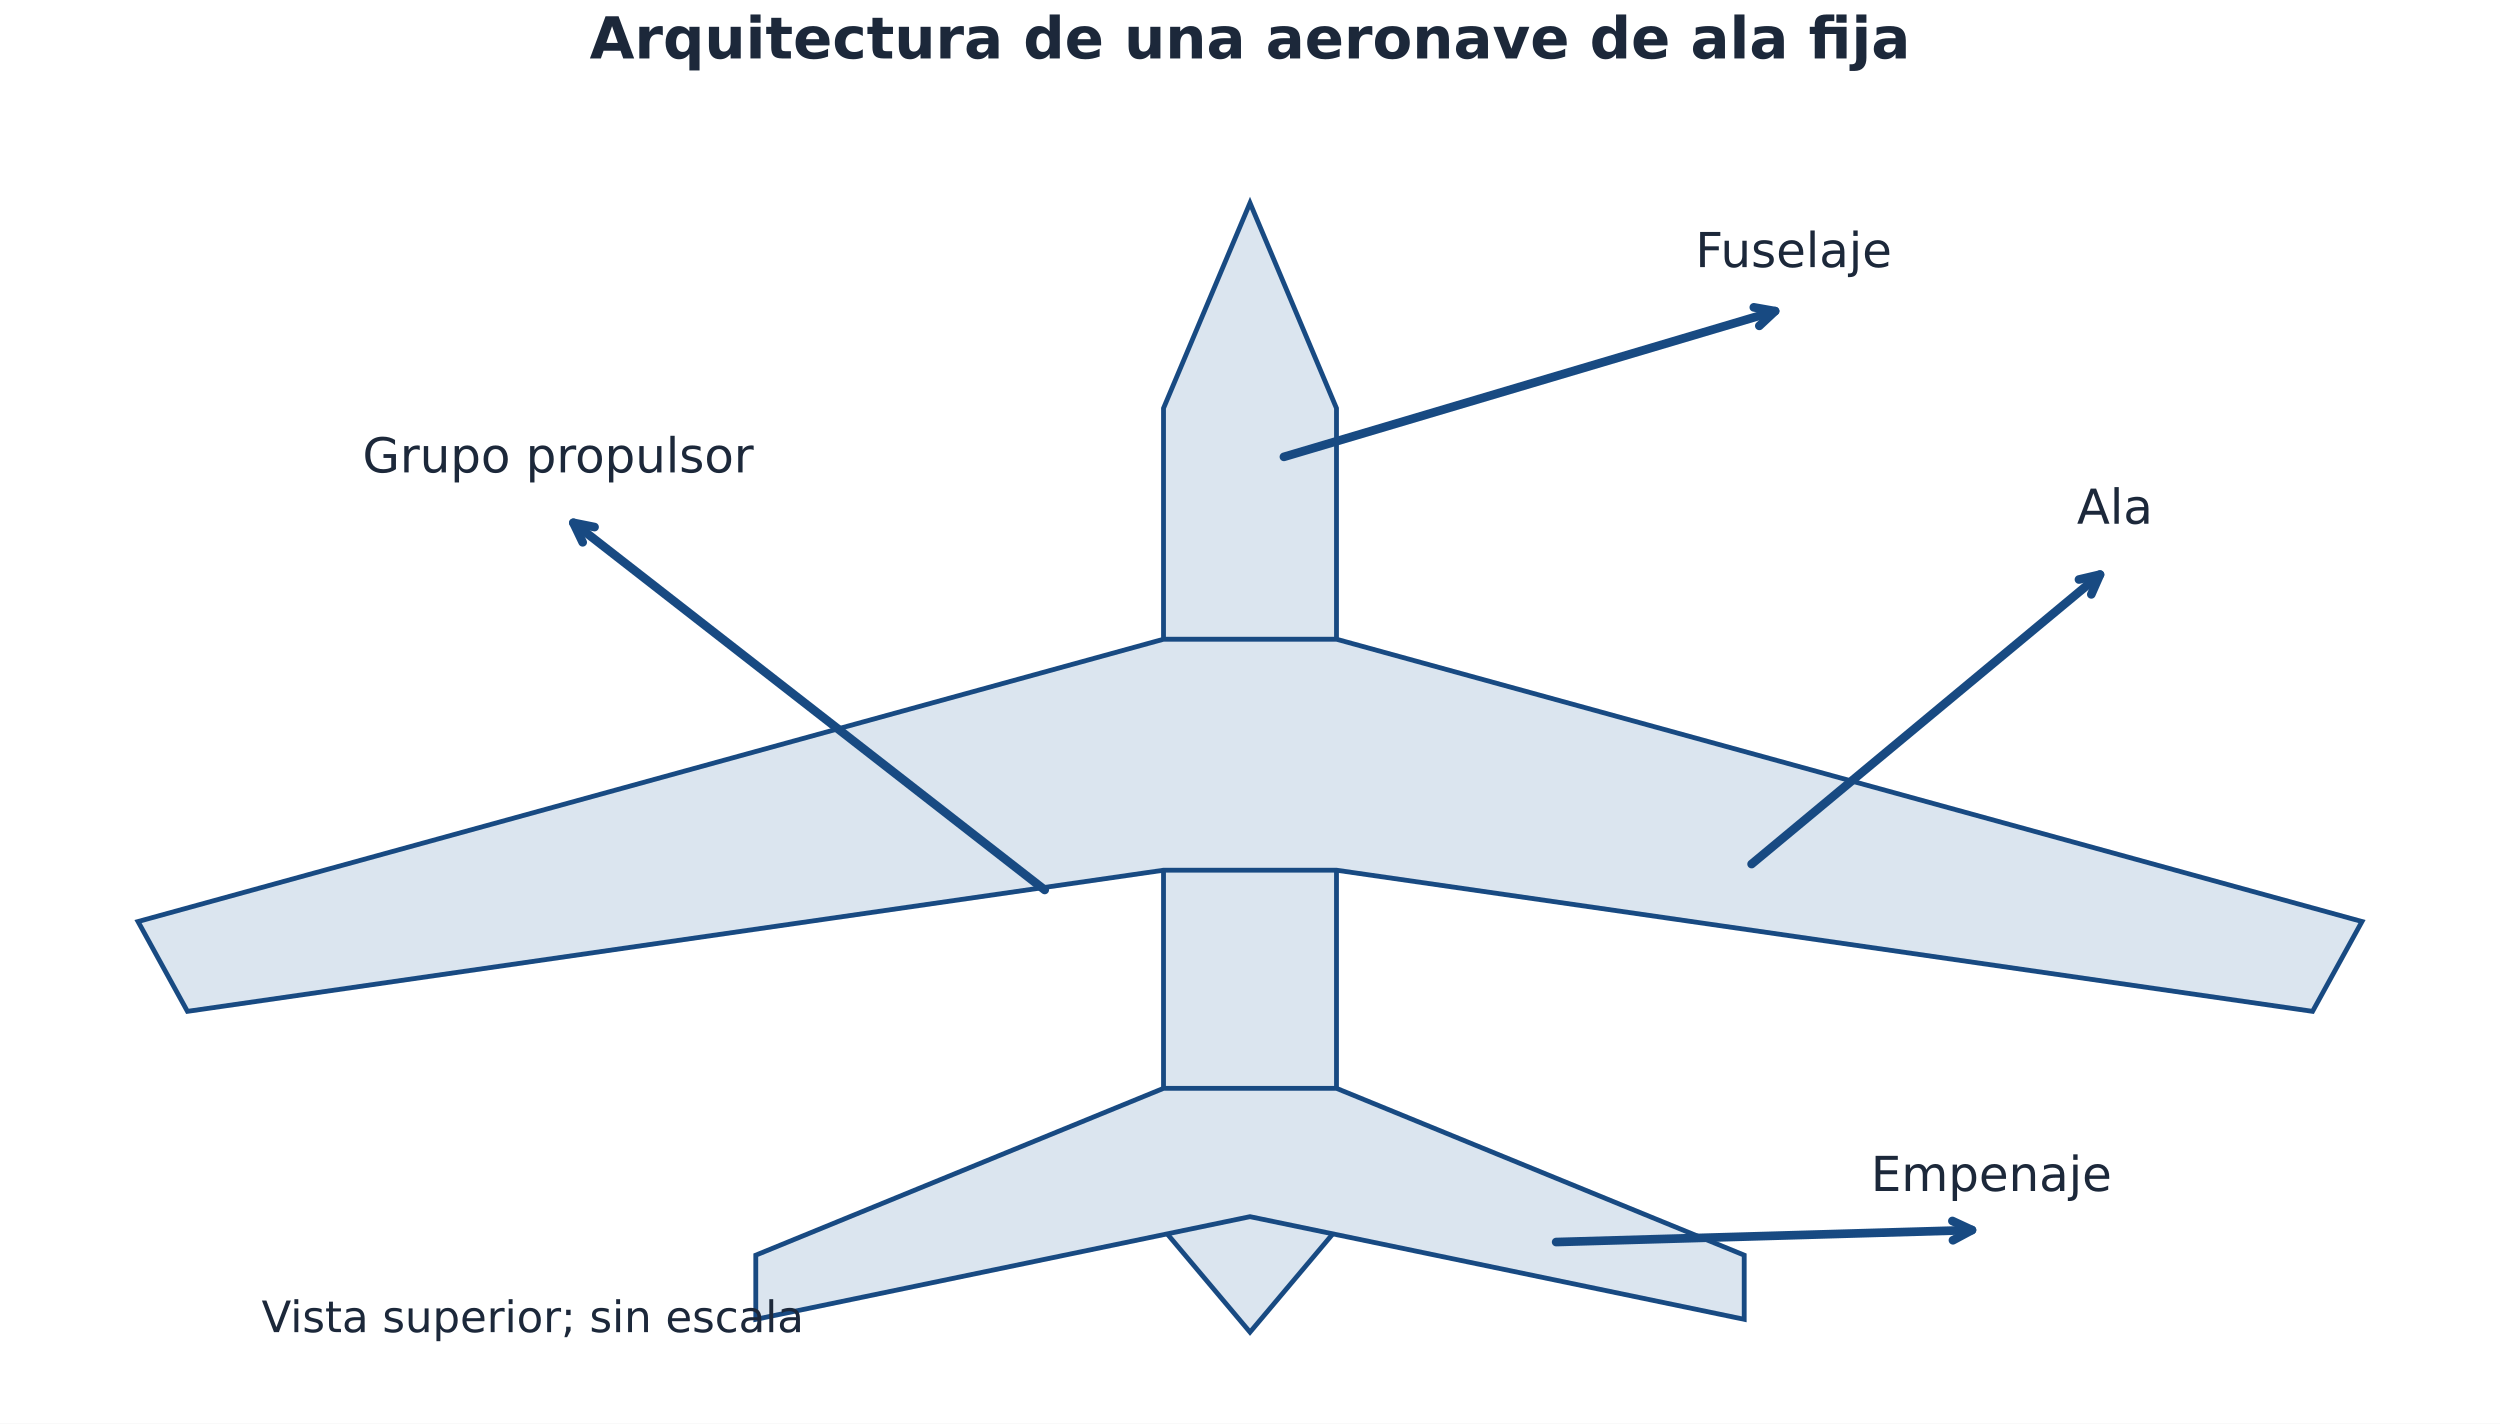
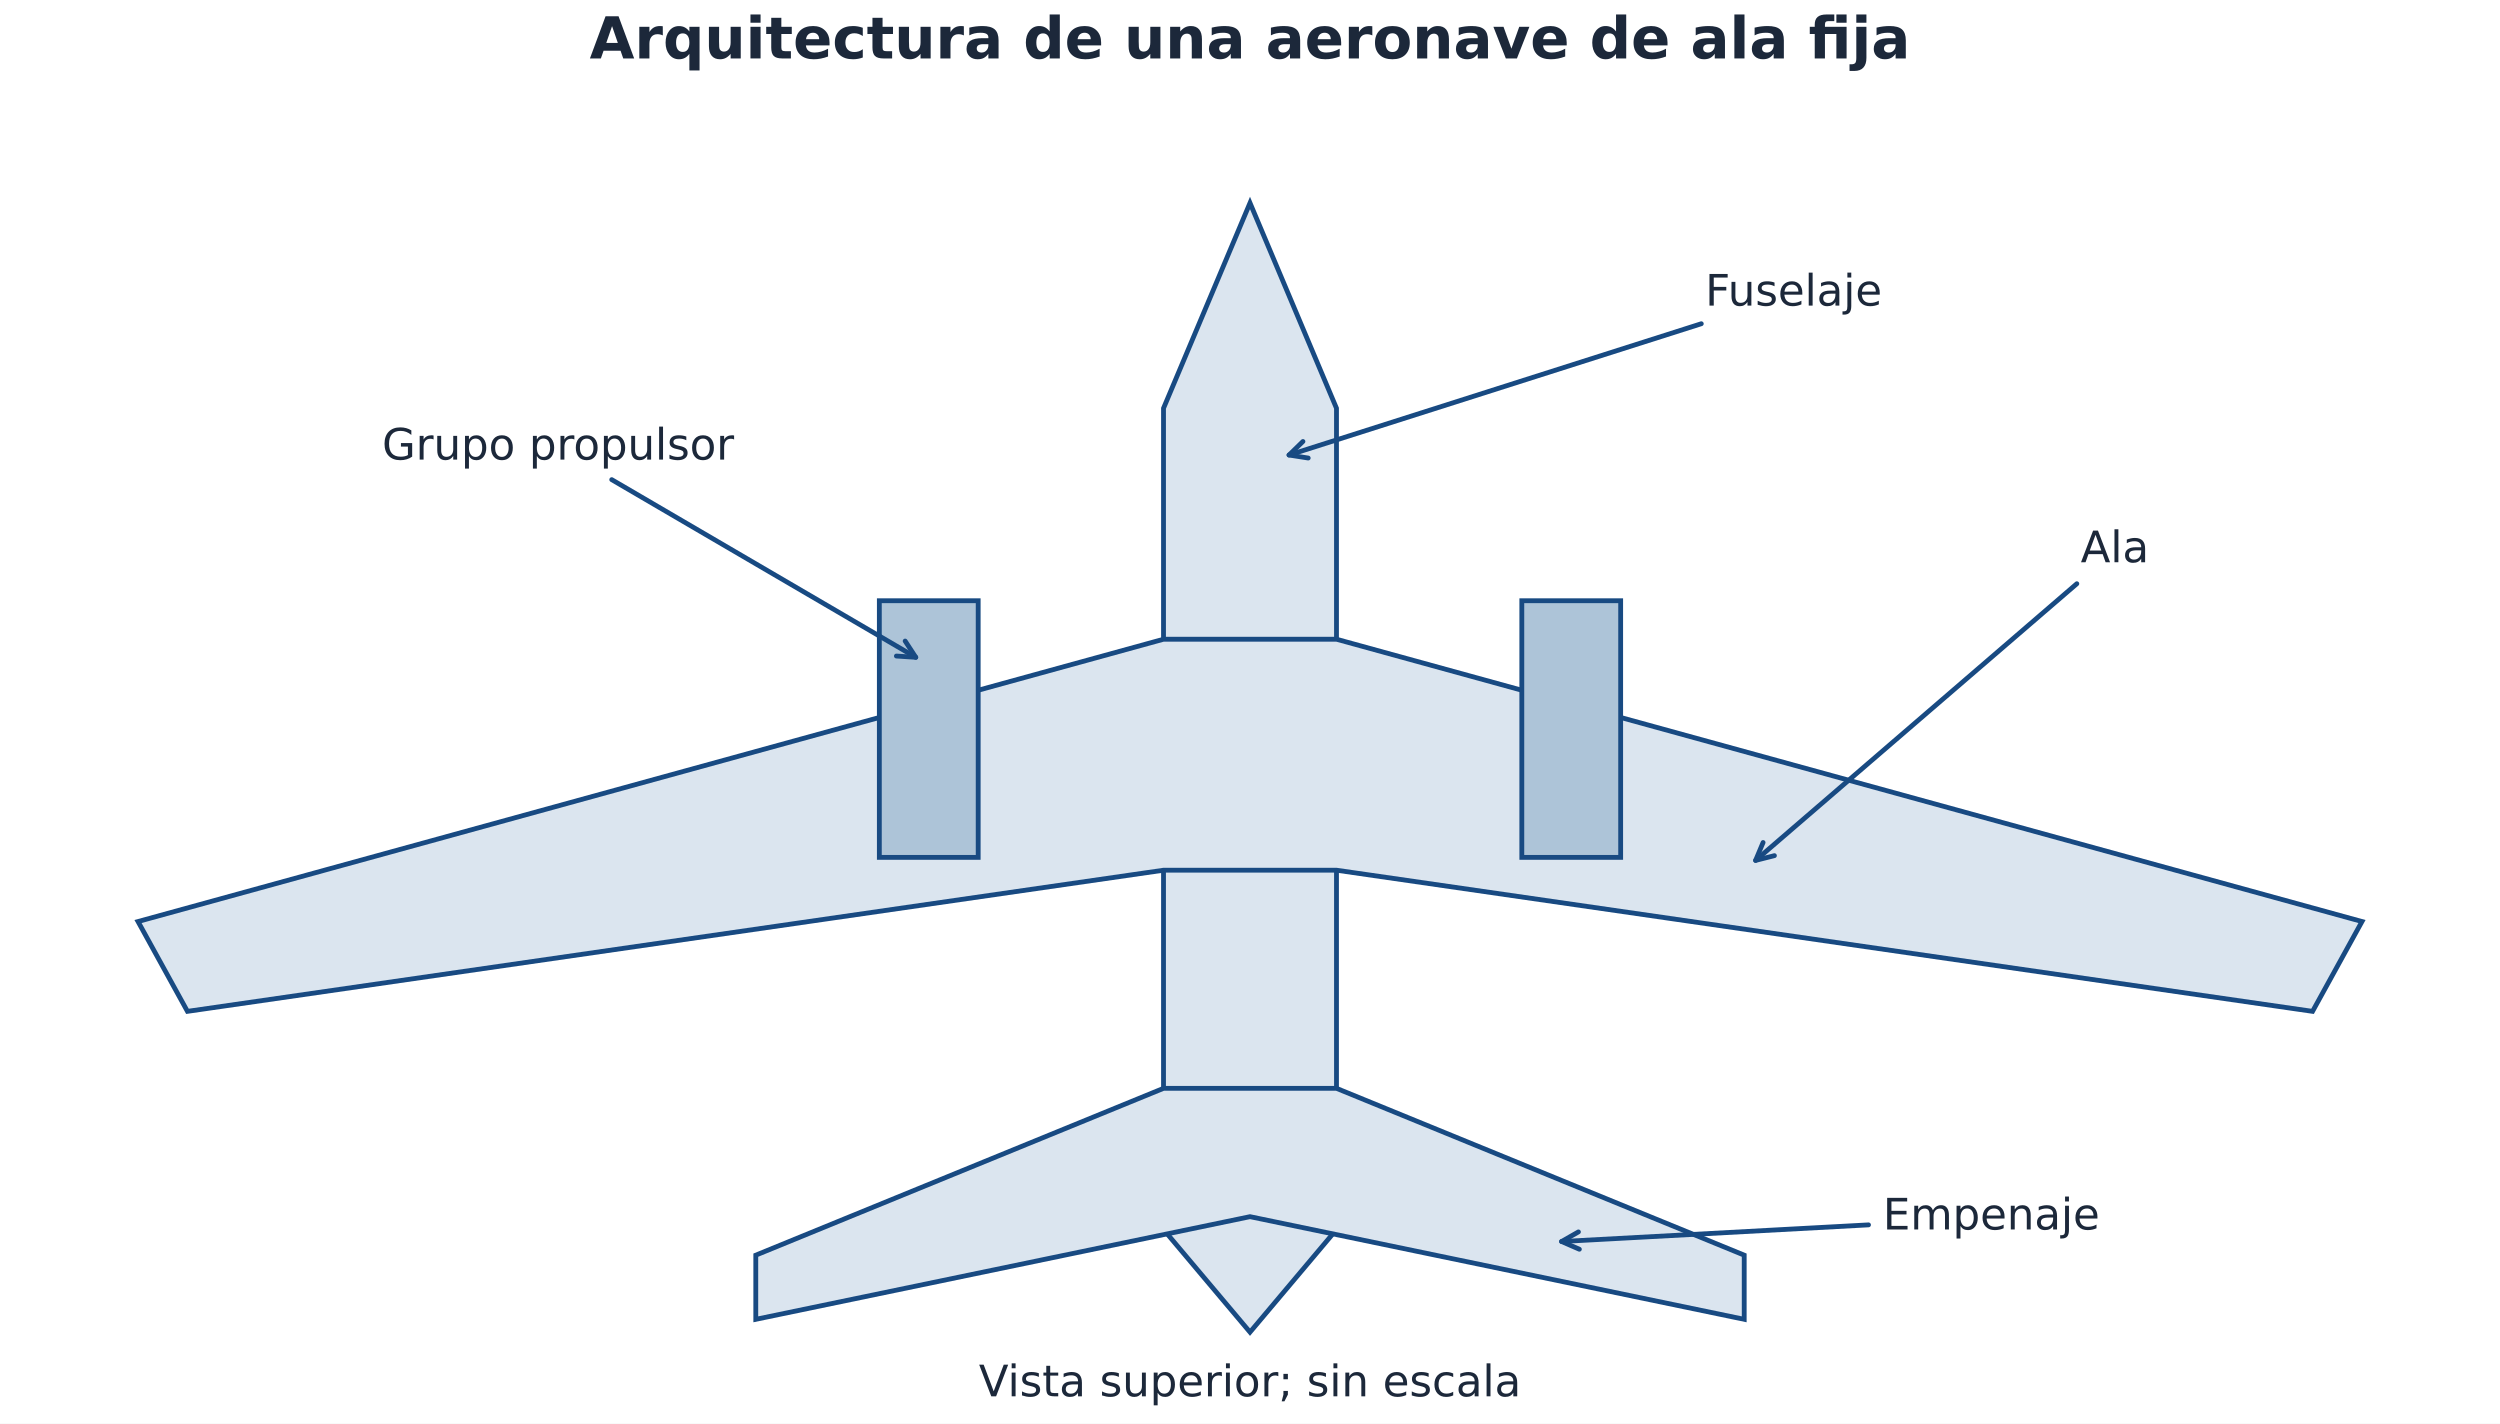
<svg xmlns="http://www.w3.org/2000/svg" xmlns:xlink="http://www.w3.org/1999/xlink" width="518.4pt" height="295.2pt" viewBox="0 0 518.4 295.2" version="1.1">
  <defs>
    <style type="text/css">*{stroke-linejoin: round; stroke-linecap: butt}</style>
  </defs>
  <g id="figure_1">
    <g id="patch_1">
      <path d="M 0 295.2  L 518.4 295.2  L 518.4 0  L 0 0  z " style="fill: #ffffff" />
    </g>
    <g id="axes_1">
      <g id="patch_2">
-         <path d="M 259.2 42.083  L 277.134 84.656  L 277.134 254.948  L 259.2 276.235  L 241.266 254.948  L 241.266 84.656  z " clip-path="url(#p9cdb7abfd5)" style="fill: #dbe5ef; stroke: #184a82; stroke-linejoin: miter" />
+         <path d="M 259.2 42.083  L 277.134 84.656  L 277.134 254.948  L 259.2 276.235  L 241.266 254.948  L 241.266 84.656  z " clip-path="url(#pdcdb04d840)" style="fill: #dbe5ef; stroke: #184a82; stroke-linejoin: miter" />
      </g>
      <g id="patch_3">
-         <path d="M 241.266 132.551  L 28.62 191.089  L 38.868 209.715  L 241.266 180.446  L 277.134 180.446  L 479.532 209.715  L 489.78 191.089  L 277.134 132.551  z " clip-path="url(#p9cdb7abfd5)" style="fill: #dbe5ef; stroke: #184a82; stroke-linejoin: miter" />
+         <path d="M 241.266 132.551  L 28.62 191.089  L 38.868 209.715  L 241.266 180.446  L 277.134 180.446  L 479.532 209.715  L 489.78 191.089  L 277.134 132.551  z " clip-path="url(#pdcdb04d840)" style="fill: #dbe5ef; stroke: #184a82; stroke-linejoin: miter" />
      </g>
      <g id="patch_4">
-         <path d="M 241.266 225.679  L 156.72 260.27  L 156.72 273.574  L 259.2 252.288  L 361.68 273.574  L 361.68 260.27  L 277.134 225.679  z " clip-path="url(#p9cdb7abfd5)" style="fill: #dbe5ef; stroke: #184a82; stroke-linejoin: miter" />
+         <path d="M 241.266 225.679  L 156.72 260.27  L 156.72 273.574  L 259.2 252.288  L 361.68 273.574  L 361.68 260.27  L 277.134 225.679  z " clip-path="url(#pdcdb04d840)" style="fill: #dbe5ef; stroke: #184a82; stroke-linejoin: miter" />
      </g>
      <g id="patch_5">
-         <path d="M 266.238 94.731  Q 318.124 79.335 368.079 64.512  " style="fill: none; stroke: #184a82; stroke-width: 1.8; stroke-linecap: round" />
-         <path d="M 363.676 63.732  L 368.079 64.512  L 364.814 67.567  " style="fill: none; stroke: #184a82; stroke-width: 1.8; stroke-linecap: round" />
+         <path d="M 182.34 177.785  L 202.836 177.785  L 202.836 124.568  L 182.34 124.568  z " clip-path="url(#pdcdb04d840)" style="fill: #adc4d8; stroke: #184a82; stroke-linejoin: miter" />
+       </g>
+       <g id="patch_6">
+         <path d="M 315.564 177.785  L 336.06 177.785  L 336.06 124.568  L 315.564 124.568  z " clip-path="url(#pdcdb04d840)" style="fill: #adc4d8; stroke: #184a82; stroke-linejoin: miter" />
+       </g>
+       <g id="patch_7">
+         <path d="M 352.779 67.13  Q 309.503 80.912 267.292 94.354  " style="fill: none; stroke: #184a82; stroke-linecap: round" />
+         <path d="M 271.269 94.977  L 267.292 94.354  L 270.176 91.547  " style="fill: none; stroke: #184a82; stroke-linecap: round" />
      </g>
      <g id="text_1">
-         <g style="fill: #1c283a" transform="translate(351.5568 55.38732) scale(0.1 -0.1)">
+         <g id="patch_8">
+           <path d="M 352.604 66.522  L 391.252 66.522  L 391.252 55.541  L 352.604 55.541  z " style="fill: #ffffff" />
+         </g>
+         <g style="fill: #1c283a" transform="translate(353.5939 63.36976) scale(0.09 -0.09)">
          <defs>
            <path id="DejaVuSans-29" d="M 628 4666  L 3309 4666  L 3309 4134  L 1259 4134  L 1259 2759  L 3109 2759  L 3109 2228  L 1259 2228  L 1259 0  L 628 0  L 628 4666  z " transform="scale(0.015625)" />
            <path id="DejaVuSans-58" d="M 544 1381  L 544 3500  L 1119 3500  L 1119 1403  Q 1119 906 1312 657  Q 1506 409 1894 409  Q 2359 409 2629 706  Q 2900 1003 2900 1516  L 2900 3500  L 3475 3500  L 3475 0  L 2900 0  L 2900 538  Q 2691 219 2414 64  Q 2138 -91 1772 -91  Q 1169 -91 856 284  Q 544 659 544 1381  z M 1991 3584  L 1991 3584  z " transform="scale(0.015625)" />
            <path id="DejaVuSans-56" d="M 2834 3397  L 2834 2853  Q 2591 2978 2328 3040  Q 2066 3103 1784 3103  Q 1356 3103 1142 2972  Q 928 2841 928 2578  Q 928 2378 1081 2264  Q 1234 2150 1697 2047  L 1894 2003  Q 2506 1872 2764 1633  Q 3022 1394 3022 966  Q 3022 478 2636 193  Q 2250 -91 1575 -91  Q 1294 -91 989 -36  Q 684 19 347 128  L 347 722  Q 666 556 975 473  Q 1284 391 1588 391  Q 1994 391 2212 530  Q 2431 669 2431 922  Q 2431 1156 2273 1281  Q 2116 1406 1581 1522  L 1381 1569  Q 847 1681 609 1914  Q 372 2147 372 2553  Q 372 3047 722 3315  Q 1072 3584 1716 3584  Q 2034 3584 2315 3537  Q 2597 3491 2834 3397  z " transform="scale(0.015625)" />
            <path id="DejaVuSans-48" d="M 3597 1894  L 3597 1613  L 953 1613  Q 991 1019 1311 708  Q 1631 397 2203 397  Q 2534 397 2845 478  Q 3156 559 3463 722  L 3463 178  Q 3153 47 2828 -22  Q 2503 -91 2169 -91  Q 1331 -91 842 396  Q 353 884 353 1716  Q 353 2575 817 3079  Q 1281 3584 2069 3584  Q 2775 3584 3186 3129  Q 3597 2675 3597 1894  z M 3022 2063  Q 3016 2534 2758 2815  Q 2500 3097 2075 3097  Q 1594 3097 1305 2825  Q 1016 2553 972 2059  L 3022 2063  z " transform="scale(0.015625)" />
            <path id="DejaVuSans-4f" d="M 603 4863  L 1178 4863  L 1178 0  L 603 0  L 603 4863  z " transform="scale(0.015625)" />
            <path id="DejaVuSans-44" d="M 2194 1759  Q 1497 1759 1228 1600  Q 959 1441 959 1056  Q 959 750 1161 570  Q 1363 391 1709 391  Q 2188 391 2477 730  Q 2766 1069 2766 1631  L 2766 1759  L 2194 1759  z M 3341 1997  L 3341 0  L 2766 0  L 2766 531  Q 2569 213 2275 61  Q 1981 -91 1556 -91  Q 1019 -91 701 211  Q 384 513 384 1019  Q 384 1609 779 1909  Q 1175 2209 1959 2209  L 2766 2209  L 2766 2266  Q 2766 2663 2505 2880  Q 2244 3097 1772 3097  Q 1472 3097 1187 3025  Q 903 2953 641 2809  L 641 3341  Q 956 3463 1253 3523  Q 1550 3584 1831 3584  Q 2591 3584 2966 3190  Q 3341 2797 3341 1997  z " transform="scale(0.015625)" />
            <path id="DejaVuSans-4d" d="M 603 3500  L 1178 3500  L 1178 -63  Q 1178 -731 923 -1031  Q 669 -1331 103 -1331  L -116 -1331  L -116 -844  L 38 -844  Q 366 -844 484 -692  Q 603 -541 603 -63  L 603 3500  z M 603 4863  L 1178 4863  L 1178 4134  L 603 4134  L 603 4863  z " transform="scale(0.015625)" />
          </defs>
          <use xlink:href="#DejaVuSans-29" />
          <use xlink:href="#DejaVuSans-58" transform="translate(52.04688 0)" />
          <use xlink:href="#DejaVuSans-56" transform="translate(115.4219 0)" />
          <use xlink:href="#DejaVuSans-48" transform="translate(167.5156 0)" />
          <use xlink:href="#DejaVuSans-4f" transform="translate(229.0469 0)" />
          <use xlink:href="#DejaVuSans-44" transform="translate(256.8281 0)" />
          <use xlink:href="#DejaVuSans-4d" transform="translate(318.1094 0)" />
          <use xlink:href="#DejaVuSans-48" transform="translate(345.8906 0)" />
        </g>
      </g>
-       <g id="patch_6">
-         <path d="M 363.216 179.169  Q 400.109 148.516 435.454 119.15  " style="fill: none; stroke: #184a82; stroke-width: 1.8; stroke-linecap: round" />
-         <path d="M 431.099 120.168  L 435.454 119.15  L 433.656 123.244  " style="fill: none; stroke: #184a82; stroke-width: 1.8; stroke-linecap: round" />
+       <g id="patch_9">
+         <path d="M 430.65 121.043  Q 396.922 150.092 364.04 178.413  " style="fill: none; stroke: #184a82; stroke-linecap: round" />
+         <path d="M 367.943 177.427  L 364.04 178.413  L 365.593 174.699  " style="fill: none; stroke: #184a82; stroke-linecap: round" />
      </g>
      <g id="text_2">
-         <g style="fill: #1c283a" transform="translate(430.6664 108.6036) scale(0.1 -0.1)">
+         <g id="patch_10">
+           <path d="M 430.464 119.738  L 446.616 119.738  L 446.616 108.757  L 430.464 108.757  z " style="fill: #ffffff" />
+         </g>
+         <g style="fill: #1c283a" transform="translate(431.4537 116.586) scale(0.09 -0.09)">
          <defs>
            <path id="DejaVuSans-24" d="M 2188 4044  L 1331 1722  L 3047 1722  L 2188 4044  z M 1831 4666  L 2547 4666  L 4325 0  L 3669 0  L 3244 1197  L 1141 1197  L 716 0  L 50 0  L 1831 4666  z " transform="scale(0.015625)" />
          </defs>
          <use xlink:href="#DejaVuSans-24" />
          <use xlink:href="#DejaVuSans-4f" transform="translate(68.40625 0)" />
          <use xlink:href="#DejaVuSans-44" transform="translate(96.1875 0)" />
        </g>
      </g>
-       <g id="patch_7">
-         <path d="M 322.689 257.551  Q 366.804 256.279 408.906 255.064  " style="fill: none; stroke: #184a82; stroke-width: 1.8; stroke-linecap: round" />
-         <path d="M 404.85 253.18  L 408.906 255.064  L 404.966 257.179  " style="fill: none; stroke: #184a82; stroke-width: 1.8; stroke-linecap: round" />
+       <g id="patch_11">
+         <path d="M 387.455 253.99  Q 355.072 255.746 323.805 257.44  " style="fill: none; stroke: #184a82; stroke-linecap: round" />
+         <path d="M 327.497 259.043  L 323.805 257.44  L 327.303 255.448  " style="fill: none; stroke: #184a82; stroke-linecap: round" />
      </g>
      <g id="text_3">
-         <g style="fill: #1c283a" transform="translate(387.9409 246.9659) scale(0.1 -0.1)">
+         <g id="patch_12">
+           <path d="M 389.449 258.1  L 436.391 258.1  L 436.391 247.12  L 389.449 247.12  z " style="fill: #ffffff" />
+         </g>
+         <g style="fill: #1c283a" transform="translate(390.4388 254.9484) scale(0.09 -0.09)">
          <defs>
            <path id="DejaVuSans-28" d="M 628 4666  L 3578 4666  L 3578 4134  L 1259 4134  L 1259 2753  L 3481 2753  L 3481 2222  L 1259 2222  L 1259 531  L 3634 531  L 3634 0  L 628 0  L 628 4666  z " transform="scale(0.015625)" />
            <path id="DejaVuSans-50" d="M 3328 2828  Q 3544 3216 3844 3400  Q 4144 3584 4550 3584  Q 5097 3584 5394 3201  Q 5691 2819 5691 2113  L 5691 0  L 5113 0  L 5113 2094  Q 5113 2597 4934 2840  Q 4756 3084 4391 3084  Q 3944 3084 3684 2787  Q 3425 2491 3425 1978  L 3425 0  L 2847 0  L 2847 2094  Q 2847 2600 2669 2842  Q 2491 3084 2119 3084  Q 1678 3084 1418 2786  Q 1159 2488 1159 1978  L 1159 0  L 581 0  L 581 3500  L 1159 3500  L 1159 2956  Q 1356 3278 1631 3431  Q 1906 3584 2284 3584  Q 2666 3584 2933 3390  Q 3200 3197 3328 2828  z " transform="scale(0.015625)" />
            <path id="DejaVuSans-53" d="M 1159 525  L 1159 -1331  L 581 -1331  L 581 3500  L 1159 3500  L 1159 2969  Q 1341 3281 1617 3432  Q 1894 3584 2278 3584  Q 2916 3584 3314 3078  Q 3713 2572 3713 1747  Q 3713 922 3314 415  Q 2916 -91 2278 -91  Q 1894 -91 1617 61  Q 1341 213 1159 525  z M 3116 1747  Q 3116 2381 2855 2742  Q 2594 3103 2138 3103  Q 1681 3103 1420 2742  Q 1159 2381 1159 1747  Q 1159 1113 1420 752  Q 1681 391 2138 391  Q 2594 391 2855 752  Q 3116 1113 3116 1747  z " transform="scale(0.015625)" />
            <path id="DejaVuSans-51" d="M 3513 2113  L 3513 0  L 2938 0  L 2938 2094  Q 2938 2591 2744 2837  Q 2550 3084 2163 3084  Q 1697 3084 1428 2787  Q 1159 2491 1159 1978  L 1159 0  L 581 0  L 581 3500  L 1159 3500  L 1159 2956  Q 1366 3272 1645 3428  Q 1925 3584 2291 3584  Q 2894 3584 3203 3211  Q 3513 2838 3513 2113  z " transform="scale(0.015625)" />
          </defs>
          <use xlink:href="#DejaVuSans-28" />
          <use xlink:href="#DejaVuSans-50" transform="translate(63.1875 0)" />
          <use xlink:href="#DejaVuSans-53" transform="translate(160.5938 0)" />
          <use xlink:href="#DejaVuSans-48" transform="translate(224.0781 0)" />
          <use xlink:href="#DejaVuSans-51" transform="translate(285.6094 0)" />
          <use xlink:href="#DejaVuSans-44" transform="translate(348.9844 0)" />
          <use xlink:href="#DejaVuSans-4d" transform="translate(410.2656 0)" />
          <use xlink:href="#DejaVuSans-48" transform="translate(438.0469 0)" />
        </g>
      </g>
-       <g id="patch_8">
-         <path d="M 216.629 184.537  Q 166.968 145.855 118.895 108.41  " style="fill: none; stroke: #184a82; stroke-width: 1.8; stroke-linecap: round" />
-         <path d="M 120.822 112.446  L 118.895 108.41  L 123.28 109.29  " style="fill: none; stroke: #184a82; stroke-width: 1.8; stroke-linecap: round" />
+       <g id="patch_13">
+         <path d="M 126.848 99.459  Q 158.853 118.16 189.893 136.298  " style="fill: none; stroke: #184a82; stroke-linecap: round" />
+         <path d="M 187.693 132.928  L 189.893 136.298  L 185.877 136.036  " style="fill: none; stroke: #184a82; stroke-linecap: round" />
      </g>
      <g id="text_4">
-         <g style="fill: #1c283a" transform="translate(75.17657 97.96034) scale(0.1 -0.1)">
+         <g id="patch_14">
+           <path d="M 78.242 98.452  L 153.215 98.452  L 153.215 87.471  L 78.242 87.471  z " style="fill: #ffffff" />
+         </g>
+         <g style="fill: #1c283a" transform="translate(79.23173 95.29953) scale(0.09 -0.09)">
          <defs>
            <path id="DejaVuSans-2a" d="M 3809 666  L 3809 1919  L 2778 1919  L 2778 2438  L 4434 2438  L 4434 434  Q 4069 175 3628 42  Q 3188 -91 2688 -91  Q 1594 -91 976 548  Q 359 1188 359 2328  Q 359 3472 976 4111  Q 1594 4750 2688 4750  Q 3144 4750 3555 4637  Q 3966 4525 4313 4306  L 4313 3634  Q 3963 3931 3569 4081  Q 3175 4231 2741 4231  Q 1884 4231 1454 3753  Q 1025 3275 1025 2328  Q 1025 1384 1454 906  Q 1884 428 2741 428  Q 3075 428 3337 486  Q 3600 544 3809 666  z " transform="scale(0.015625)" />
            <path id="DejaVuSans-55" d="M 2631 2963  Q 2534 3019 2420 3045  Q 2306 3072 2169 3072  Q 1681 3072 1420 2755  Q 1159 2438 1159 1844  L 1159 0  L 581 0  L 581 3500  L 1159 3500  L 1159 2956  Q 1341 3275 1631 3429  Q 1922 3584 2338 3584  Q 2397 3584 2469 3576  Q 2541 3569 2628 3553  L 2631 2963  z " transform="scale(0.015625)" />
            <path id="DejaVuSans-52" d="M 1959 3097  Q 1497 3097 1228 2736  Q 959 2375 959 1747  Q 959 1119 1226 758  Q 1494 397 1959 397  Q 2419 397 2687 759  Q 2956 1122 2956 1747  Q 2956 2369 2687 2733  Q 2419 3097 1959 3097  z M 1959 3584  Q 2709 3584 3137 3096  Q 3566 2609 3566 1747  Q 3566 888 3137 398  Q 2709 -91 1959 -91  Q 1206 -91 779 398  Q 353 888 353 1747  Q 353 2609 779 3096  Q 1206 3584 1959 3584  z " transform="scale(0.015625)" />
            <path id="DejaVuSans-3" transform="scale(0.015625)" />
          </defs>
          <use xlink:href="#DejaVuSans-2a" />
          <use xlink:href="#DejaVuSans-55" transform="translate(77.48438 0)" />
          <use xlink:href="#DejaVuSans-58" transform="translate(118.5938 0)" />
          <use xlink:href="#DejaVuSans-53" transform="translate(181.9688 0)" />
          <use xlink:href="#DejaVuSans-52" transform="translate(245.4531 0)" />
          <use xlink:href="#DejaVuSans-3" transform="translate(306.6406 0)" />
          <use xlink:href="#DejaVuSans-53" transform="translate(338.4219 0)" />
          <use xlink:href="#DejaVuSans-55" transform="translate(401.9062 0)" />
          <use xlink:href="#DejaVuSans-52" transform="translate(440.8125 0)" />
          <use xlink:href="#DejaVuSans-53" transform="translate(502 0)" />
          <use xlink:href="#DejaVuSans-58" transform="translate(565.4844 0)" />
          <use xlink:href="#DejaVuSans-4f" transform="translate(628.8594 0)" />
          <use xlink:href="#DejaVuSans-56" transform="translate(656.6406 0)" />
          <use xlink:href="#DejaVuSans-52" transform="translate(708.7344 0)" />
          <use xlink:href="#DejaVuSans-55" transform="translate(769.9219 0)" />
        </g>
      </g>
      <g id="text_5">
-         <g style="fill: #1c283a" transform="translate(54.24019 276.2349) scale(0.09 -0.09)">
+         <g id="patch_15">
+           <path d="M 201.984 292.691  L 316.416 292.691  L 316.416 281.71  L 201.984 281.71  z " style="fill: #ffffff" />
+         </g>
+         <g style="fill: #1c283a" transform="translate(202.9739 289.5389) scale(0.09 -0.09)">
          <defs>
            <path id="DejaVuSans-39" d="M 1831 0  L 50 4666  L 709 4666  L 2188 738  L 3669 4666  L 4325 4666  L 2547 0  L 1831 0  z " transform="scale(0.015625)" />
            <path id="DejaVuSans-4c" d="M 603 3500  L 1178 3500  L 1178 0  L 603 0  L 603 3500  z M 603 4863  L 1178 4863  L 1178 4134  L 603 4134  L 603 4863  z " transform="scale(0.015625)" />
            <path id="DejaVuSans-57" d="M 1172 4494  L 1172 3500  L 2356 3500  L 2356 3053  L 1172 3053  L 1172 1153  Q 1172 725 1289 603  Q 1406 481 1766 481  L 2356 481  L 2356 0  L 1766 0  Q 1100 0 847 248  Q 594 497 594 1153  L 594 3053  L 172 3053  L 172 3500  L 594 3500  L 594 4494  L 1172 4494  z " transform="scale(0.015625)" />
            <path id="DejaVuSans-1e" d="M 750 3309  L 1409 3309  L 1409 2516  L 750 2516  L 750 3309  z M 750 794  L 1409 794  L 1409 256  L 897 -744  L 494 -744  L 750 256  L 750 794  z " transform="scale(0.015625)" />
            <path id="DejaVuSans-46" d="M 3122 3366  L 3122 2828  Q 2878 2963 2633 3030  Q 2388 3097 2138 3097  Q 1578 3097 1268 2742  Q 959 2388 959 1747  Q 959 1106 1268 751  Q 1578 397 2138 397  Q 2388 397 2633 464  Q 2878 531 3122 666  L 3122 134  Q 2881 22 2623 -34  Q 2366 -91 2075 -91  Q 1284 -91 818 406  Q 353 903 353 1747  Q 353 2603 823 3093  Q 1294 3584 2113 3584  Q 2378 3584 2631 3529  Q 2884 3475 3122 3366  z " transform="scale(0.015625)" />
          </defs>
          <use xlink:href="#DejaVuSans-39" />
          <use xlink:href="#DejaVuSans-4c" transform="translate(66.20312 0)" />
          <use xlink:href="#DejaVuSans-56" transform="translate(93.98438 0)" />
          <use xlink:href="#DejaVuSans-57" transform="translate(146.0781 0)" />
          <use xlink:href="#DejaVuSans-44" transform="translate(185.2812 0)" />
          <use xlink:href="#DejaVuSans-3" transform="translate(246.5625 0)" />
          <use xlink:href="#DejaVuSans-56" transform="translate(278.3438 0)" />
          <use xlink:href="#DejaVuSans-58" transform="translate(330.4375 0)" />
          <use xlink:href="#DejaVuSans-53" transform="translate(393.8125 0)" />
          <use xlink:href="#DejaVuSans-48" transform="translate(457.2969 0)" />
          <use xlink:href="#DejaVuSans-55" transform="translate(518.8281 0)" />
          <use xlink:href="#DejaVuSans-4c" transform="translate(559.9375 0)" />
          <use xlink:href="#DejaVuSans-52" transform="translate(587.7188 0)" />
          <use xlink:href="#DejaVuSans-55" transform="translate(648.9062 0)" />
          <use xlink:href="#DejaVuSans-1e" transform="translate(690.0156 0)" />
          <use xlink:href="#DejaVuSans-3" transform="translate(723.7031 0)" />
          <use xlink:href="#DejaVuSans-56" transform="translate(755.4844 0)" />
          <use xlink:href="#DejaVuSans-4c" transform="translate(807.5781 0)" />
          <use xlink:href="#DejaVuSans-51" transform="translate(835.3594 0)" />
          <use xlink:href="#DejaVuSans-3" transform="translate(898.7344 0)" />
          <use xlink:href="#DejaVuSans-48" transform="translate(930.5156 0)" />
          <use xlink:href="#DejaVuSans-56" transform="translate(992.0469 0)" />
          <use xlink:href="#DejaVuSans-46" transform="translate(1044.141 0)" />
          <use xlink:href="#DejaVuSans-44" transform="translate(1099.125 0)" />
          <use xlink:href="#DejaVuSans-4f" transform="translate(1160.406 0)" />
          <use xlink:href="#DejaVuSans-44" transform="translate(1188.188 0)" />
        </g>
      </g>
      <g id="text_6">
        <g style="fill: #1c283a" transform="translate(122.2716 12.11837) scale(0.12 -0.12)">
          <defs>
            <path id="DejaVuSans-Bold-24" d="M 3419 850  L 1538 850  L 1241 0  L 31 0  L 1759 4666  L 3194 4666  L 4922 0  L 3713 0  L 3419 850  z M 1838 1716  L 3116 1716  L 2478 3572  L 1838 1716  z " transform="scale(0.015625)" />
            <path id="DejaVuSans-Bold-55" d="M 3138 2547  Q 2991 2616 2845 2648  Q 2700 2681 2553 2681  Q 2122 2681 1889 2404  Q 1656 2128 1656 1613  L 1656 0  L 538 0  L 538 3500  L 1656 3500  L 1656 2925  Q 1872 3269 2151 3426  Q 2431 3584 2822 3584  Q 2878 3584 2943 3579  Q 3009 3575 3134 3559  L 3138 2547  z " transform="scale(0.015625)" />
            <path id="DejaVuSans-Bold-54" d="M 2181 2772  Q 1825 2772 1636 2509  Q 1447 2247 1447 1747  Q 1447 1247 1636 984  Q 1825 722 2181 722  Q 2541 722 2730 984  Q 2919 1247 2919 1747  Q 2919 2247 2730 2509  Q 2541 2772 2181 2772  z M 2919 506  Q 2688 197 2409 53  Q 2131 -91 1766 -91  Q 1119 -91 703 423  Q 288 938 288 1747  Q 288 2556 703 3067  Q 1119 3578 1766 3578  Q 2131 3578 2409 3434  Q 2688 3291 2919 2981  L 2919 3500  L 4044 3500  L 4044 -1331  L 2919 -1331  L 2919 506  z " transform="scale(0.015625)" />
            <path id="DejaVuSans-Bold-58" d="M 500 1363  L 500 3500  L 1625 3500  L 1625 3150  Q 1625 2866 1622 2436  Q 1619 2006 1619 1863  Q 1619 1441 1641 1255  Q 1663 1069 1716 984  Q 1784 875 1895 815  Q 2006 756 2150 756  Q 2500 756 2700 1025  Q 2900 1294 2900 1772  L 2900 3500  L 4019 3500  L 4019 0  L 2900 0  L 2900 506  Q 2647 200 2364 54  Q 2081 -91 1741 -91  Q 1134 -91 817 281  Q 500 653 500 1363  z " transform="scale(0.015625)" />
            <path id="DejaVuSans-Bold-4c" d="M 538 3500  L 1656 3500  L 1656 0  L 538 0  L 538 3500  z M 538 4863  L 1656 4863  L 1656 3950  L 538 3950  L 538 4863  z " transform="scale(0.015625)" />
            <path id="DejaVuSans-Bold-57" d="M 1759 4494  L 1759 3500  L 2913 3500  L 2913 2700  L 1759 2700  L 1759 1216  Q 1759 972 1856 886  Q 1953 800 2241 800  L 2816 800  L 2816 0  L 1856 0  Q 1194 0 917 276  Q 641 553 641 1216  L 641 2700  L 84 2700  L 84 3500  L 641 3500  L 641 4494  L 1759 4494  z " transform="scale(0.015625)" />
            <path id="DejaVuSans-Bold-48" d="M 4031 1759  L 4031 1441  L 1416 1441  Q 1456 1047 1700 850  Q 1944 653 2381 653  Q 2734 653 3104 758  Q 3475 863 3866 1075  L 3866 213  Q 3469 63 3072 -14  Q 2675 -91 2278 -91  Q 1328 -91 801 392  Q 275 875 275 1747  Q 275 2603 792 3093  Q 1309 3584 2216 3584  Q 3041 3584 3536 3087  Q 4031 2591 4031 1759  z M 2881 2131  Q 2881 2450 2695 2645  Q 2509 2841 2209 2841  Q 1884 2841 1681 2658  Q 1478 2475 1428 2131  L 2881 2131  z " transform="scale(0.015625)" />
            <path id="DejaVuSans-Bold-46" d="M 3366 3391  L 3366 2478  Q 3138 2634 2908 2709  Q 2678 2784 2431 2784  Q 1963 2784 1702 2511  Q 1441 2238 1441 1747  Q 1441 1256 1702 982  Q 1963 709 2431 709  Q 2694 709 2930 787  Q 3166 866 3366 1019  L 3366 103  Q 3103 6 2833 -42  Q 2563 -91 2291 -91  Q 1344 -91 809 395  Q 275 881 275 1747  Q 275 2613 809 3098  Q 1344 3584 2291 3584  Q 2566 3584 2833 3536  Q 3100 3488 3366 3391  z " transform="scale(0.015625)" />
            <path id="DejaVuSans-Bold-44" d="M 2106 1575  Q 1756 1575 1579 1456  Q 1403 1338 1403 1106  Q 1403 894 1545 773  Q 1688 653 1941 653  Q 2256 653 2472 879  Q 2688 1106 2688 1447  L 2688 1575  L 2106 1575  z M 3816 1997  L 3816 0  L 2688 0  L 2688 519  Q 2463 200 2181 54  Q 1900 -91 1497 -91  Q 953 -91 614 226  Q 275 544 275 1050  Q 275 1666 698 1953  Q 1122 2241 2028 2241  L 2688 2241  L 2688 2328  Q 2688 2594 2478 2717  Q 2269 2841 1825 2841  Q 1466 2841 1156 2769  Q 847 2697 581 2553  L 581 3406  Q 941 3494 1303 3539  Q 1666 3584 2028 3584  Q 2975 3584 3395 3211  Q 3816 2838 3816 1997  z " transform="scale(0.015625)" />
            <path id="DejaVuSans-Bold-3" transform="scale(0.015625)" />
            <path id="DejaVuSans-Bold-47" d="M 2919 2988  L 2919 4863  L 4044 4863  L 4044 0  L 2919 0  L 2919 506  Q 2688 197 2409 53  Q 2131 -91 1766 -91  Q 1119 -91 703 423  Q 288 938 288 1747  Q 288 2556 703 3070  Q 1119 3584 1766 3584  Q 2128 3584 2408 3439  Q 2688 3294 2919 2988  z M 2181 722  Q 2541 722 2730 984  Q 2919 1247 2919 1747  Q 2919 2247 2730 2509  Q 2541 2772 2181 2772  Q 1825 2772 1636 2509  Q 1447 2247 1447 1747  Q 1447 1247 1636 984  Q 1825 722 2181 722  z " transform="scale(0.015625)" />
            <path id="DejaVuSans-Bold-51" d="M 4056 2131  L 4056 0  L 2931 0  L 2931 347  L 2931 1631  Q 2931 2084 2911 2256  Q 2891 2428 2841 2509  Q 2775 2619 2662 2680  Q 2550 2741 2406 2741  Q 2056 2741 1856 2470  Q 1656 2200 1656 1722  L 1656 0  L 538 0  L 538 3500  L 1656 3500  L 1656 2988  Q 1909 3294 2193 3439  Q 2478 3584 2822 3584  Q 3428 3584 3742 3212  Q 4056 2841 4056 2131  z " transform="scale(0.015625)" />
            <path id="DejaVuSans-Bold-52" d="M 2203 2784  Q 1831 2784 1636 2517  Q 1441 2250 1441 1747  Q 1441 1244 1636 976  Q 1831 709 2203 709  Q 2569 709 2762 976  Q 2956 1244 2956 1747  Q 2956 2250 2762 2517  Q 2569 2784 2203 2784  z M 2203 3584  Q 3106 3584 3614 3096  Q 4122 2609 4122 1747  Q 4122 884 3614 396  Q 3106 -91 2203 -91  Q 1297 -91 786 396  Q 275 884 275 1747  Q 275 2609 786 3096  Q 1297 3584 2203 3584  z " transform="scale(0.015625)" />
            <path id="DejaVuSans-Bold-59" d="M 97 3500  L 1216 3500  L 2088 1081  L 2956 3500  L 4078 3500  L 2700 0  L 1472 0  L 97 3500  z " transform="scale(0.015625)" />
            <path id="DejaVuSans-Bold-4f" d="M 538 4863  L 1656 4863  L 1656 0  L 538 0  L 538 4863  z " transform="scale(0.015625)" />
            <path id="DejaVuSans-Bold-13ab" d="M 3078 4863  L 4206 4863  L 4206 3950  L 3078 3950  L 3078 4863  z M 2847 4863  L 2847 4128  L 2228 4128  Q 1994 4128 1903 4042  Q 1813 3956 1813 3744  L 1813 3500  L 4206 3500  L 4206 0  L 3078 0  L 3078 2700  L 1813 2700  L 1813 0  L 684 0  L 684 2700  L 134 2700  L 134 3500  L 684 3500  L 684 3744  Q 684 4316 1003 4589  Q 1322 4863 1991 4863  L 2847 4863  z " transform="scale(0.015625)" />
            <path id="DejaVuSans-Bold-4d" d="M 538 3500  L 1656 3500  L 1656 63  Q 1656 -641 1318 -1011  Q 981 -1381 341 -1381  L -213 -1381  L -213 -647  L -19 -647  Q 300 -647 419 -503  Q 538 -359 538 63  L 538 3500  z M 538 4863  L 1656 4863  L 1656 3950  L 538 3950  L 538 4863  z " transform="scale(0.015625)" />
          </defs>
          <use xlink:href="#DejaVuSans-Bold-24" />
          <use xlink:href="#DejaVuSans-Bold-55" transform="translate(77.39062 0)" />
          <use xlink:href="#DejaVuSans-Bold-54" transform="translate(126.7031 0)" />
          <use xlink:href="#DejaVuSans-Bold-58" transform="translate(198.2812 0)" />
          <use xlink:href="#DejaVuSans-Bold-4c" transform="translate(269.4688 0)" />
          <use xlink:href="#DejaVuSans-Bold-57" transform="translate(303.75 0)" />
          <use xlink:href="#DejaVuSans-Bold-48" transform="translate(351.5469 0)" />
          <use xlink:href="#DejaVuSans-Bold-46" transform="translate(419.375 0)" />
          <use xlink:href="#DejaVuSans-Bold-57" transform="translate(478.6562 0)" />
          <use xlink:href="#DejaVuSans-Bold-58" transform="translate(526.4531 0)" />
          <use xlink:href="#DejaVuSans-Bold-55" transform="translate(597.6406 0)" />
          <use xlink:href="#DejaVuSans-Bold-44" transform="translate(646.9531 0)" />
          <use xlink:href="#DejaVuSans-Bold-3" transform="translate(714.4375 0)" />
          <use xlink:href="#DejaVuSans-Bold-47" transform="translate(749.25 0)" />
          <use xlink:href="#DejaVuSans-Bold-48" transform="translate(820.8281 0)" />
          <use xlink:href="#DejaVuSans-Bold-3" transform="translate(888.6562 0)" />
          <use xlink:href="#DejaVuSans-Bold-58" transform="translate(923.4688 0)" />
          <use xlink:href="#DejaVuSans-Bold-51" transform="translate(994.6562 0)" />
          <use xlink:href="#DejaVuSans-Bold-44" transform="translate(1065.844 0)" />
          <use xlink:href="#DejaVuSans-Bold-3" transform="translate(1133.328 0)" />
          <use xlink:href="#DejaVuSans-Bold-44" transform="translate(1168.141 0)" />
          <use xlink:href="#DejaVuSans-Bold-48" transform="translate(1235.625 0)" />
          <use xlink:href="#DejaVuSans-Bold-55" transform="translate(1303.453 0)" />
          <use xlink:href="#DejaVuSans-Bold-52" transform="translate(1352.766 0)" />
          <use xlink:href="#DejaVuSans-Bold-51" transform="translate(1421.469 0)" />
          <use xlink:href="#DejaVuSans-Bold-44" transform="translate(1492.656 0)" />
          <use xlink:href="#DejaVuSans-Bold-59" transform="translate(1560.141 0)" />
          <use xlink:href="#DejaVuSans-Bold-48" transform="translate(1625.328 0)" />
          <use xlink:href="#DejaVuSans-Bold-3" transform="translate(1693.156 0)" />
          <use xlink:href="#DejaVuSans-Bold-47" transform="translate(1727.969 0)" />
          <use xlink:href="#DejaVuSans-Bold-48" transform="translate(1799.547 0)" />
          <use xlink:href="#DejaVuSans-Bold-3" transform="translate(1867.375 0)" />
          <use xlink:href="#DejaVuSans-Bold-44" transform="translate(1902.188 0)" />
          <use xlink:href="#DejaVuSans-Bold-4f" transform="translate(1969.672 0)" />
          <use xlink:href="#DejaVuSans-Bold-44" transform="translate(2003.953 0)" />
          <use xlink:href="#DejaVuSans-Bold-3" transform="translate(2071.438 0)" />
          <use xlink:href="#DejaVuSans-Bold-13ab" transform="translate(2106.25 0)" />
          <use xlink:href="#DejaVuSans-Bold-4d" transform="translate(2180.375 0)" />
          <use xlink:href="#DejaVuSans-Bold-44" transform="translate(2214.656 0)" />
        </g>
      </g>
    </g>
  </g>
  <defs>
-     <clipPath id="p9cdb7abfd5">
+     <clipPath id="pdcdb04d840">
      <rect x="3" y="26.118" width="512.4" height="266.081" />
    </clipPath>
  </defs>
</svg>
